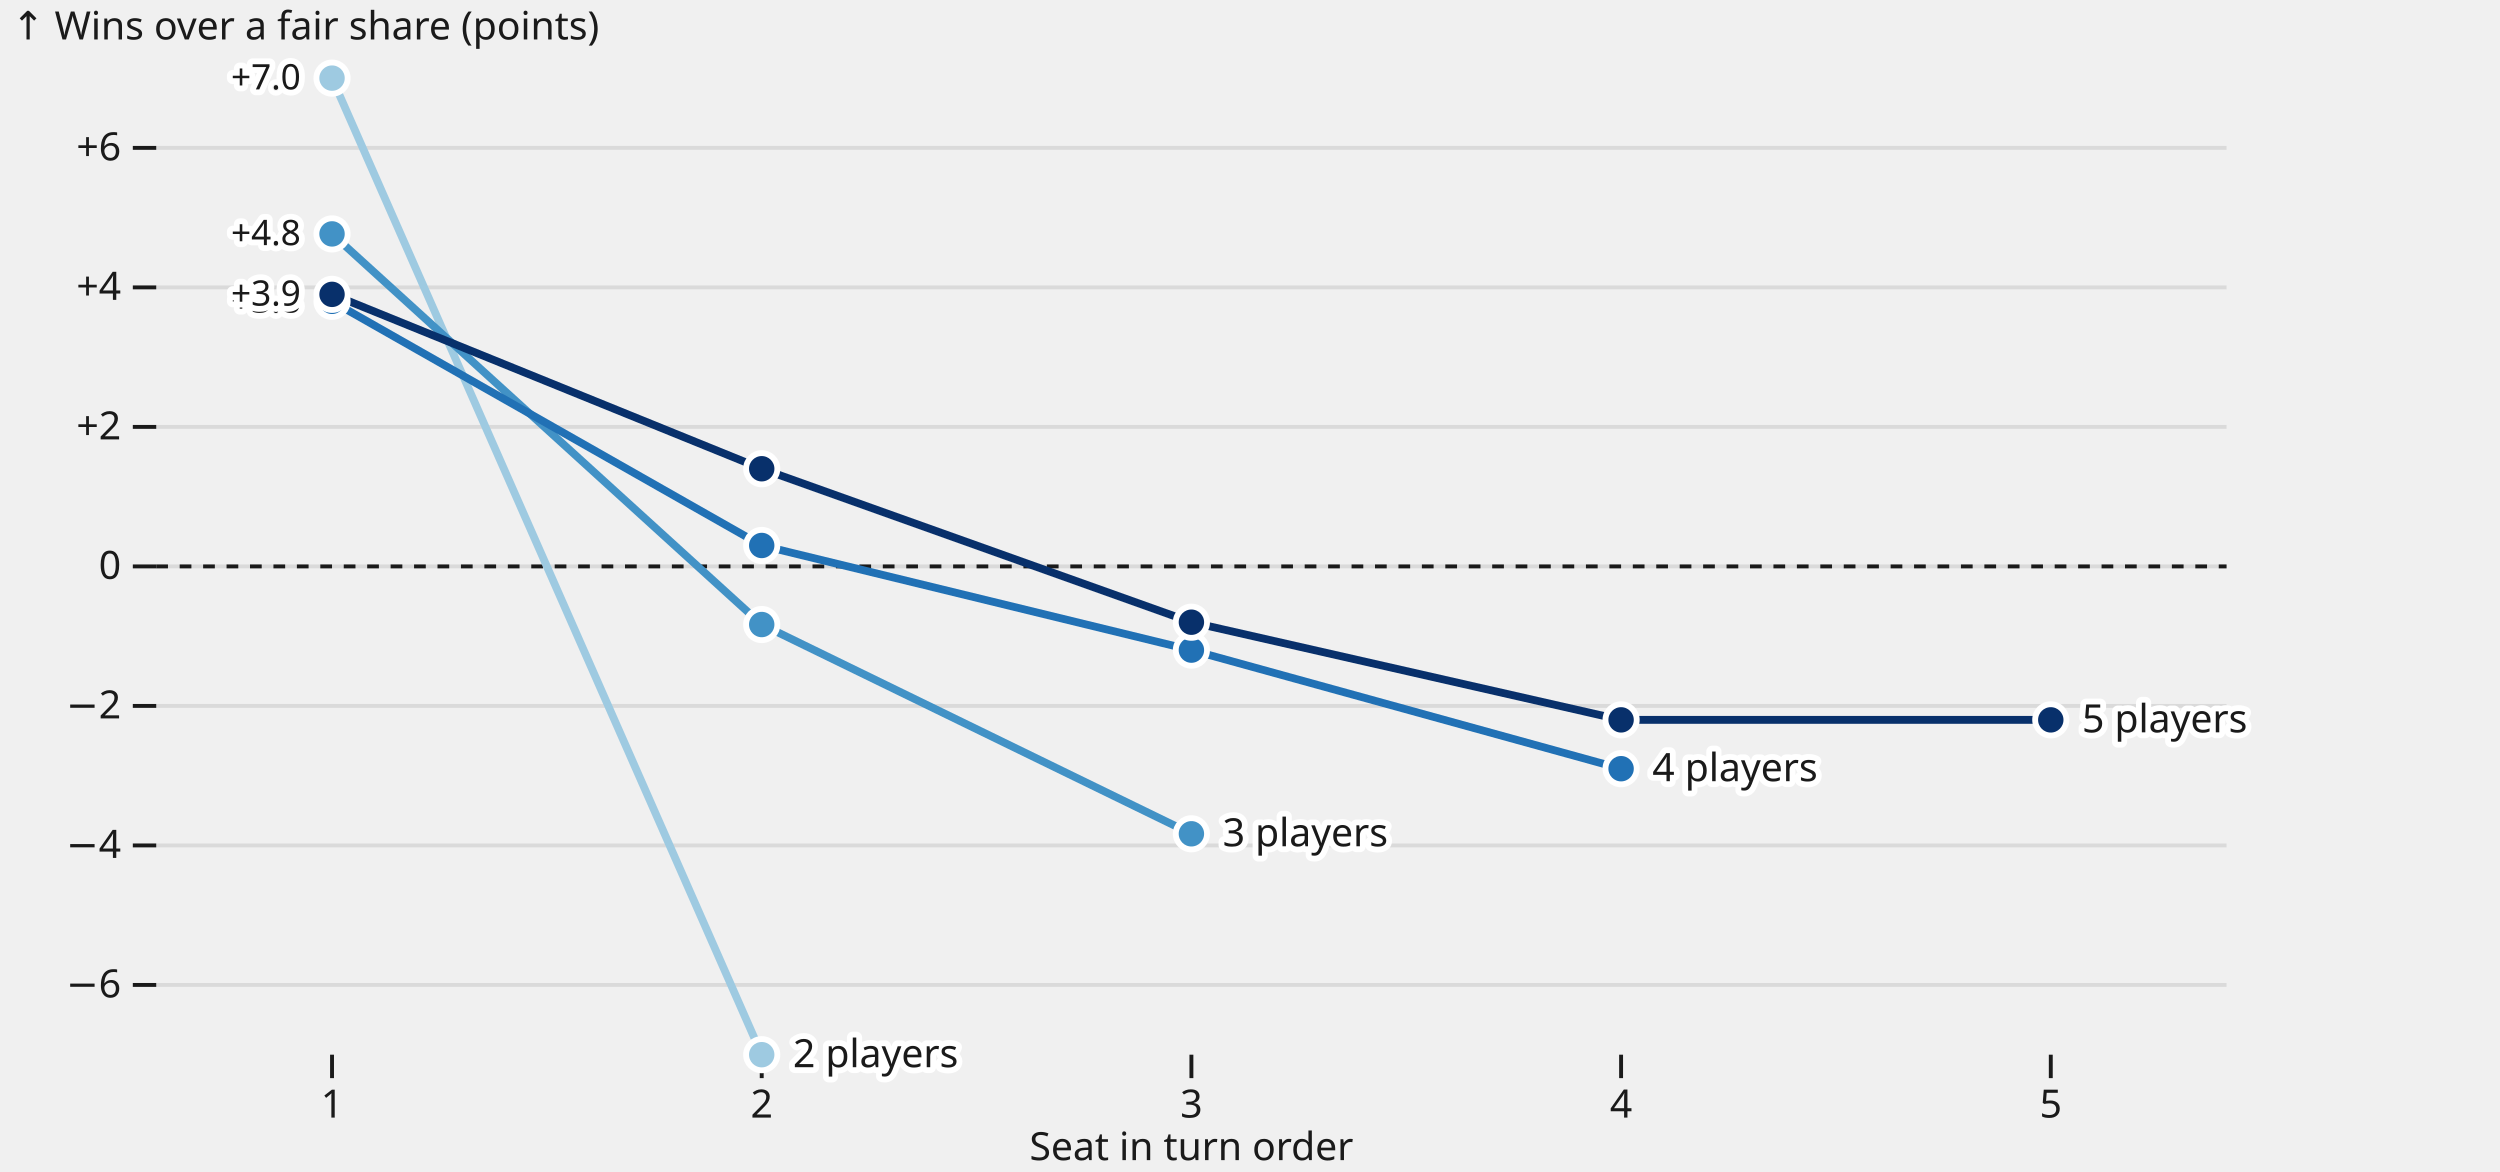
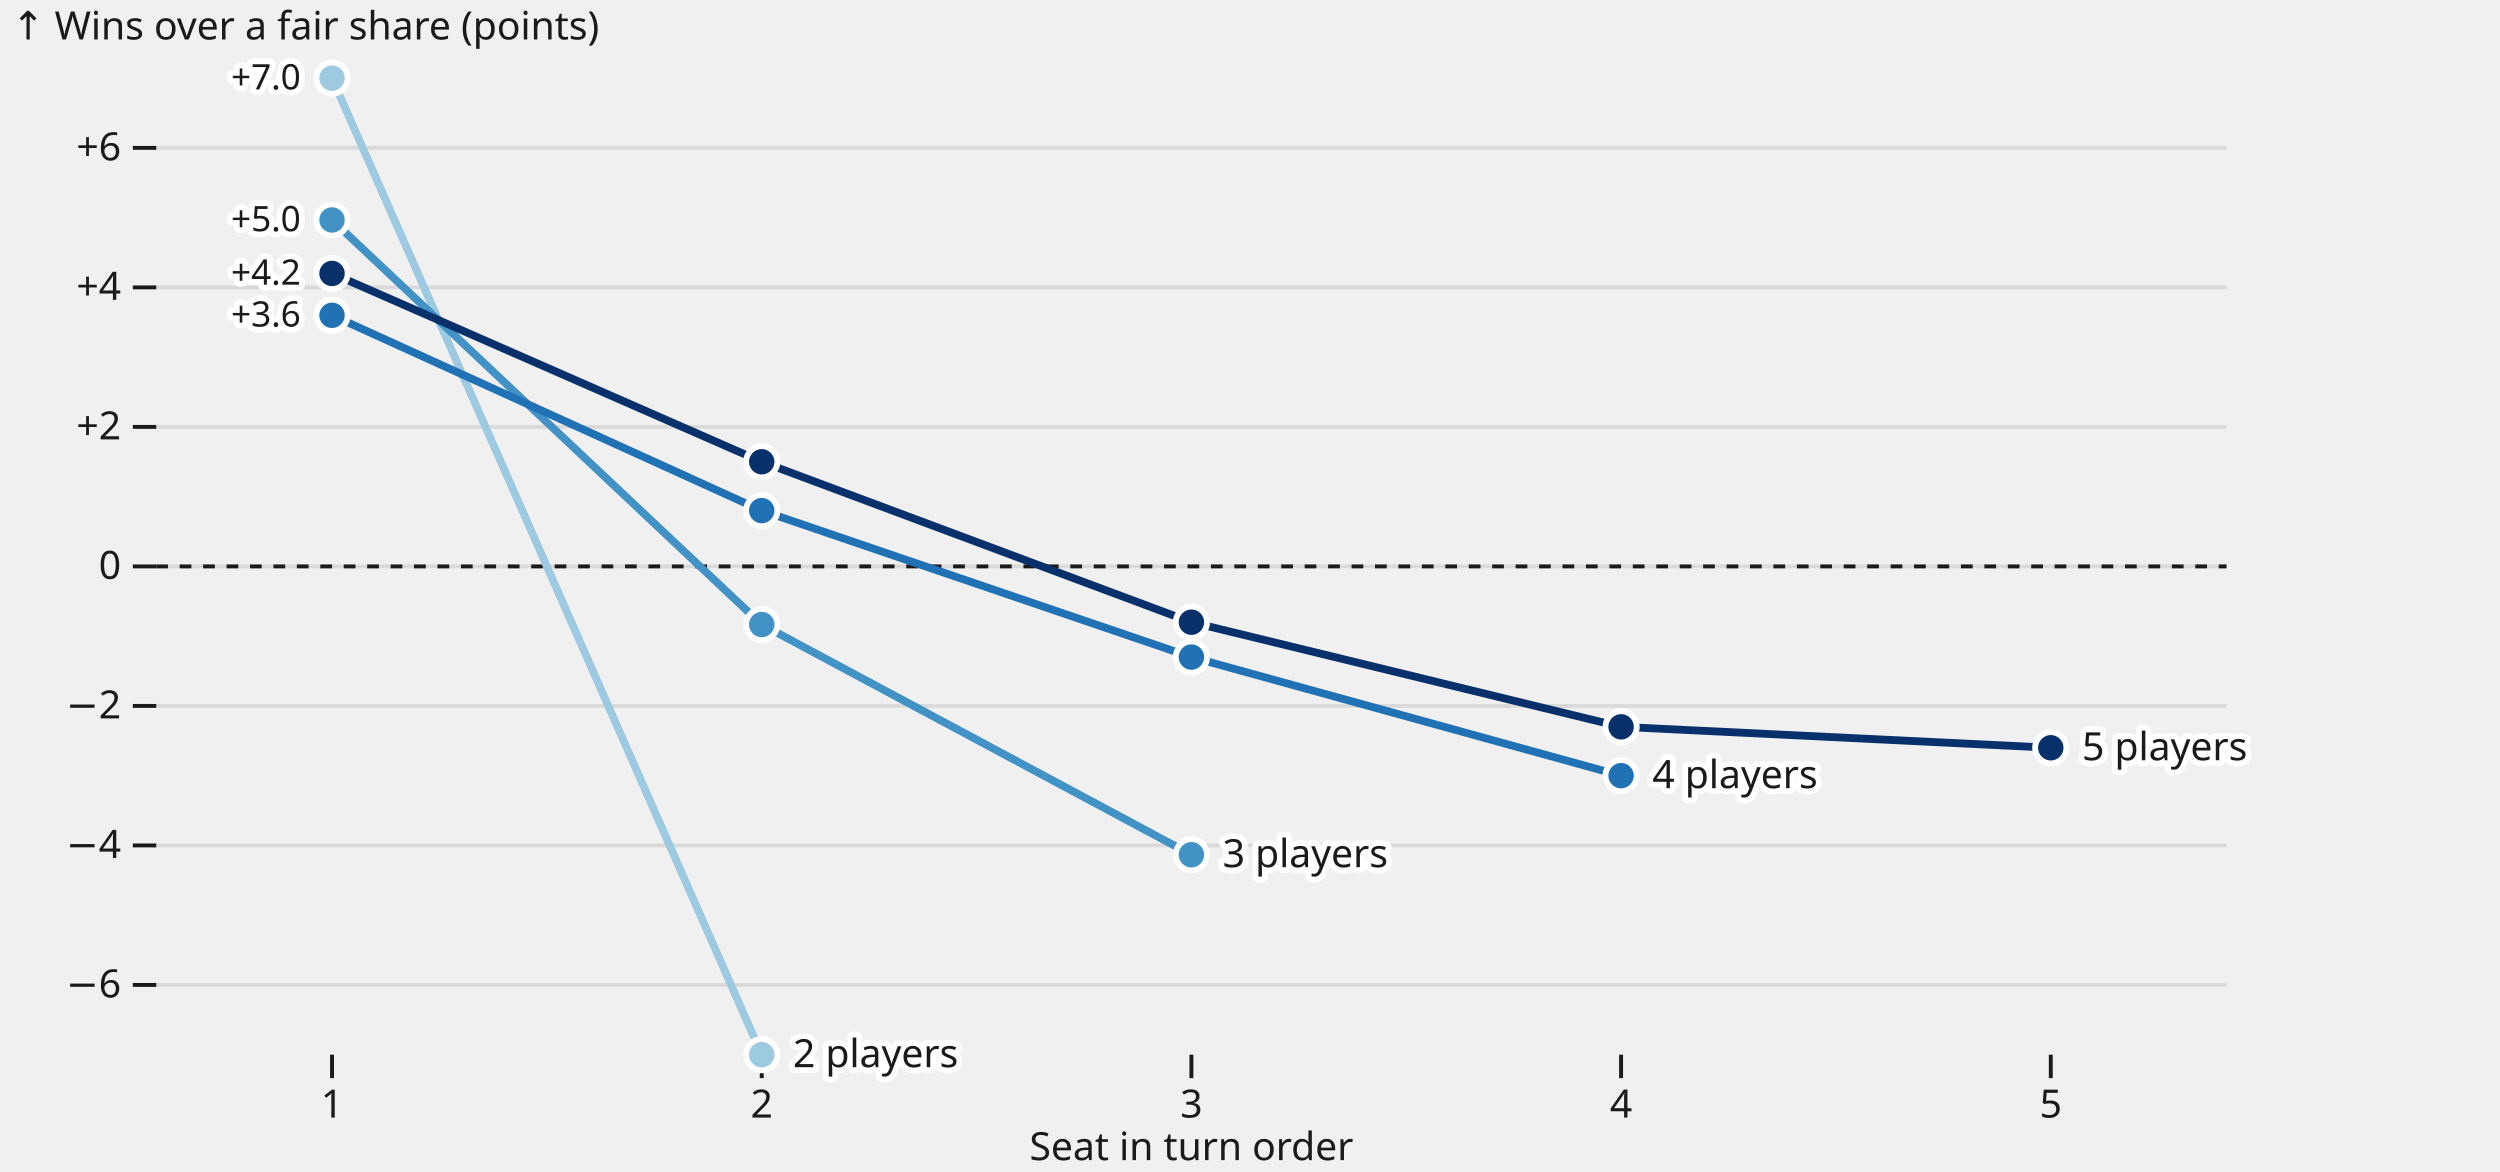
<svg xmlns="http://www.w3.org/2000/svg" class="plot-d6a7b5" fill="currentColor" font-family="system-ui, sans-serif" font-size="10" text-anchor="middle" width="640" height="300" viewBox="0 0 640 300" style="background: rgb(255, 255, 255); color: rgb(26, 26, 26);">
  <style>@media (prefers-color-scheme: dark) { :root { filter: invert(1) hue-rotate(180deg); background: none !important } }</style>
  <style>:where(.plot-d6a7b5) {
  --plot-background: white;
  display: block;
  height: auto;
  height: intrinsic;
  max-width: 100%;
}
:where(.plot-d6a7b5 text),
:where(.plot-d6a7b5 tspan) {
  white-space: pre;
}</style>
  <g aria-label="y-grid" aria-hidden="true" stroke="currentColor" stroke-opacity="0.1">
    <line x1="40" x2="570" y1="252.143" y2="252.143" />
    <line x1="40" x2="570" y1="216.429" y2="216.429" />
    <line x1="40" x2="570" y1="180.714" y2="180.714" />
    <line x1="40" x2="570" y1="145" y2="145" />
    <line x1="40" x2="570" y1="109.286" y2="109.286" />
    <line x1="40" x2="570" y1="73.571" y2="73.571" />
    <line x1="40" x2="570" y1="37.857" y2="37.857" />
  </g>
  <g aria-label="y-axis tick" aria-hidden="true" fill="none" stroke="currentColor">
    <path transform="translate(40,252.1429)" d="M0,0L-6,0" />
    <path transform="translate(40,216.4286)" d="M0,0L-6,0" />
    <path transform="translate(40,180.7143)" d="M0,0L-6,0" />
    <path transform="translate(40,145)" d="M0,0L-6,0" />
    <path transform="translate(40,109.2857)" d="M0,0L-6,0" />
    <path transform="translate(40,73.57143)" d="M0,0L-6,0" />
    <path transform="translate(40,37.85714)" d="M0,0L-6,0" />
  </g>
  <g aria-label="y-axis tick label" text-anchor="end" font-variant="tabular-nums" transform="translate(-9,0)">
    <text y="0.32em" transform="translate(40,252.1429)">−6</text>
    <text y="0.32em" transform="translate(40,216.4286)">−4</text>
    <text y="0.32em" transform="translate(40,180.7143)">−2</text>
    <text y="0.32em" transform="translate(40,145)">0</text>
    <text y="0.32em" transform="translate(40,109.2857)">+2</text>
    <text y="0.32em" transform="translate(40,73.57143)">+4</text>
    <text y="0.32em" transform="translate(40,37.85714)">+6</text>
  </g>
  <g aria-label="y-axis label" text-anchor="start" transform="translate(-37,-17)">
    <text y="0.71em" transform="translate(40,20)">↑ Wins over a fair share (points)</text>
  </g>
  <g aria-label="x-axis tick" aria-hidden="true" fill="none" stroke="currentColor">
    <path transform="translate(85,270)" d="M0,0L0,6" />
    <path transform="translate(195,270)" d="M0,0L0,6" />
    <path transform="translate(305,270)" d="M0,0L0,6" />
    <path transform="translate(415,270)" d="M0,0L0,6" />
    <path transform="translate(525,270)" d="M0,0L0,6" />
  </g>
  <g aria-label="x-axis tick label" transform="translate(0,9)">
    <text y="0.71em" transform="translate(85,270)">1</text>
    <text y="0.71em" transform="translate(195,270)">2</text>
    <text y="0.71em" transform="translate(305,270)">3</text>
    <text y="0.71em" transform="translate(415,270)">4</text>
    <text y="0.71em" transform="translate(525,270)">5</text>
  </g>
  <g aria-label="x-axis label" transform="translate(0,27)">
    <text transform="translate(305,270)">Seat in turn order</text>
  </g>
  <g aria-label="rule" stroke="#1a1a1a" stroke-dasharray="3,3">
    <line x1="40" x2="570" y1="145" y2="145" />
  </g>
  <g aria-label="line" fill="none" stroke-width="2" stroke-linejoin="round" stroke-linecap="round">
    <path stroke="#9ecae1" d="M85,20L195,270" />
-     <path stroke="#4292c6" d="M85,59.881L195,159.881L305,213.452" />
-     <path stroke="#2171b5" d="M85,77.143L195,139.643L305,166.429L415,196.786" />
-     <path stroke="#08306b" d="M85,75.357L195,120L305,159.286L415,184.286L525,184.286" />
+     <path stroke="#4292c6" d="M85,56.31L195,159.881L305,218.81" />
+     <path stroke="#2171b5" d="M85,80.714L195,130.714L305,168.214L415,198.571" />
+     <path stroke="#08306b" d="M85,70L195,118.214L305,159.286L415,186.071L525,191.429" />
  </g>
  <g aria-label="dot" stroke="#ffffff" stroke-width="1.5">
    <circle cx="85" cy="20" r="4" fill="#9ecae1" />
    <circle cx="195" cy="270" r="4" fill="#9ecae1" />
-     <circle cx="85" cy="59.881" r="4" fill="#4292c6" />
+     <circle cx="85" cy="56.31" r="4" fill="#4292c6" />
    <circle cx="195" cy="159.881" r="4" fill="#4292c6" />
-     <circle cx="305" cy="213.452" r="4" fill="#4292c6" />
-     <circle cx="85" cy="77.143" r="4" fill="#2171b5" />
-     <circle cx="195" cy="139.643" r="4" fill="#2171b5" />
-     <circle cx="305" cy="166.429" r="4" fill="#2171b5" />
-     <circle cx="415" cy="196.786" r="4" fill="#2171b5" />
-     <circle cx="85" cy="75.357" r="4" fill="#08306b" />
-     <circle cx="195" cy="120" r="4" fill="#08306b" />
+     <circle cx="305" cy="218.81" r="4" fill="#4292c6" />
+     <circle cx="85" cy="80.714" r="4" fill="#2171b5" />
+     <circle cx="195" cy="130.714" r="4" fill="#2171b5" />
+     <circle cx="305" cy="168.214" r="4" fill="#2171b5" />
+     <circle cx="415" cy="198.571" r="4" fill="#2171b5" />
+     <circle cx="85" cy="70" r="4" fill="#08306b" />
+     <circle cx="195" cy="118.214" r="4" fill="#08306b" />
    <circle cx="305" cy="159.286" r="4" fill="#08306b" />
-     <circle cx="415" cy="184.286" r="4" fill="#08306b" />
-     <circle cx="525" cy="184.286" r="4" fill="#08306b" />
+     <circle cx="415" cy="186.071" r="4" fill="#08306b" />
+     <circle cx="525" cy="191.429" r="4" fill="#08306b" />
  </g>
  <g aria-label="text" stroke="#ffffff" stroke-width="3" stroke-linejoin="round" paint-order="stroke" text-anchor="end" font-size="9" transform="translate(-8,0)">
    <text y="0.32em" transform="translate(85,20)">+7.0</text>
-     <text y="0.32em" transform="translate(85,59.88095)">+4.8</text>
-     <text y="0.32em" transform="translate(85,77.14286)">+3.8</text>
-     <text y="0.32em" transform="translate(85,75.35714)">+3.9</text>
+     <text y="0.32em" transform="translate(85,56.30952)">+5.0</text>
+     <text y="0.32em" transform="translate(85,80.71429)">+3.6</text>
+     <text y="0.32em" transform="translate(85,70)">+4.2</text>
  </g>
  <g aria-label="text" stroke="#ffffff" stroke-width="3" stroke-linejoin="round" paint-order="stroke" text-anchor="start" transform="translate(8,0)">
    <text y="0.32em" transform="translate(195,270)">2 players</text>
-     <text y="0.32em" transform="translate(305,213.4524)">3 players</text>
-     <text y="0.32em" transform="translate(415,196.7857)">4 players</text>
-     <text y="0.32em" transform="translate(525,184.2857)">5 players</text>
+     <text y="0.32em" transform="translate(305,218.8095)">3 players</text>
+     <text y="0.32em" transform="translate(415,198.5714)">4 players</text>
+     <text y="0.32em" transform="translate(525,191.4286)">5 players</text>
  </g>
</svg>
